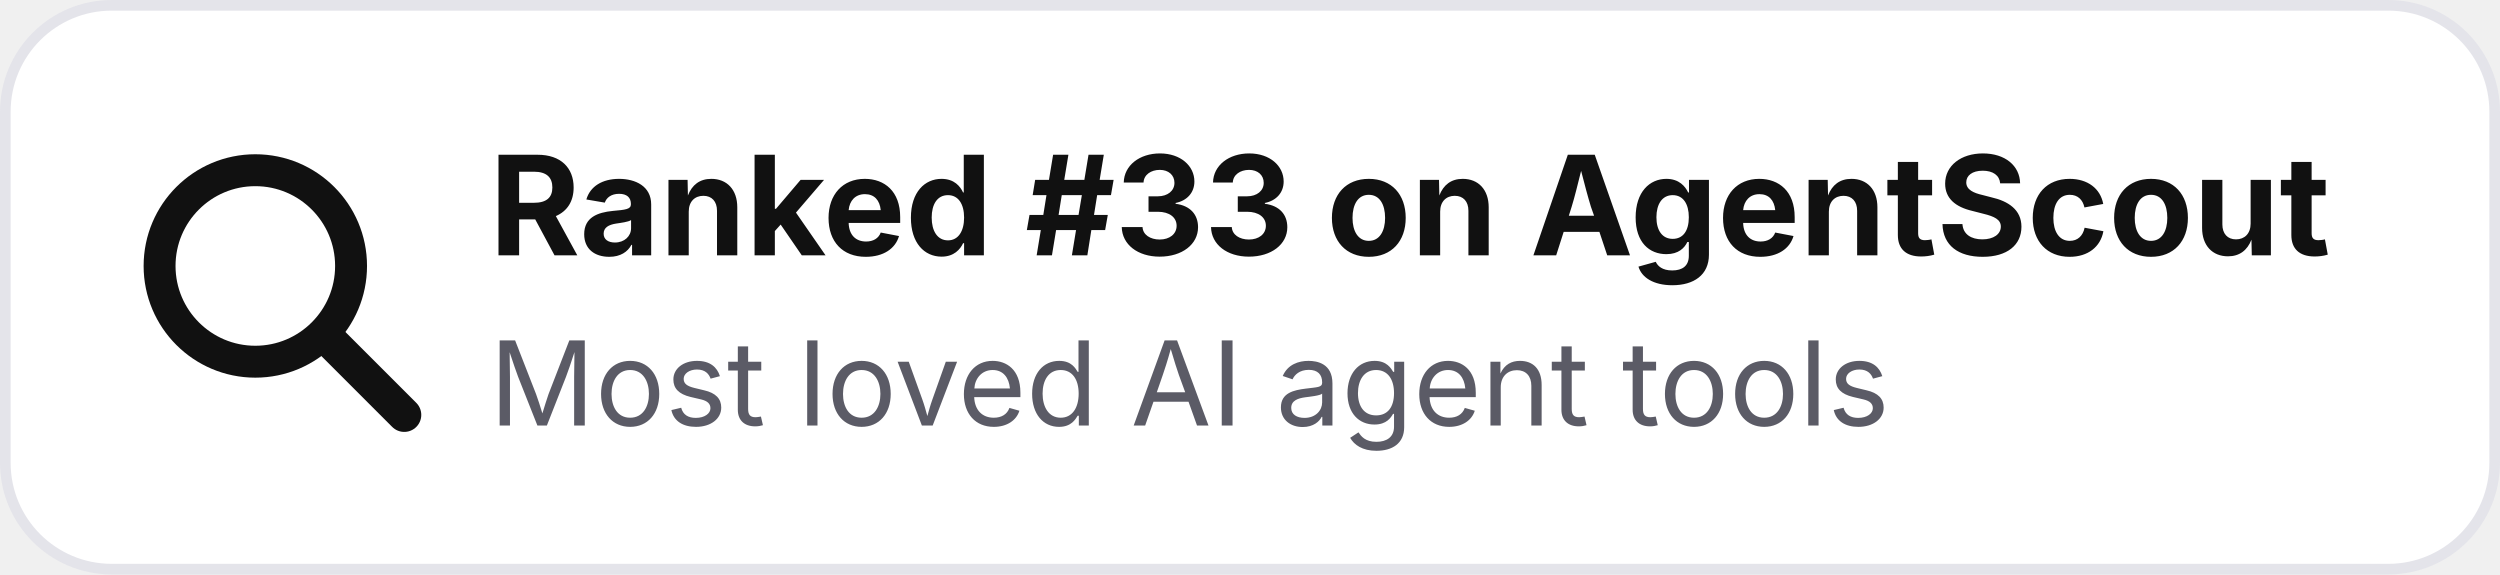
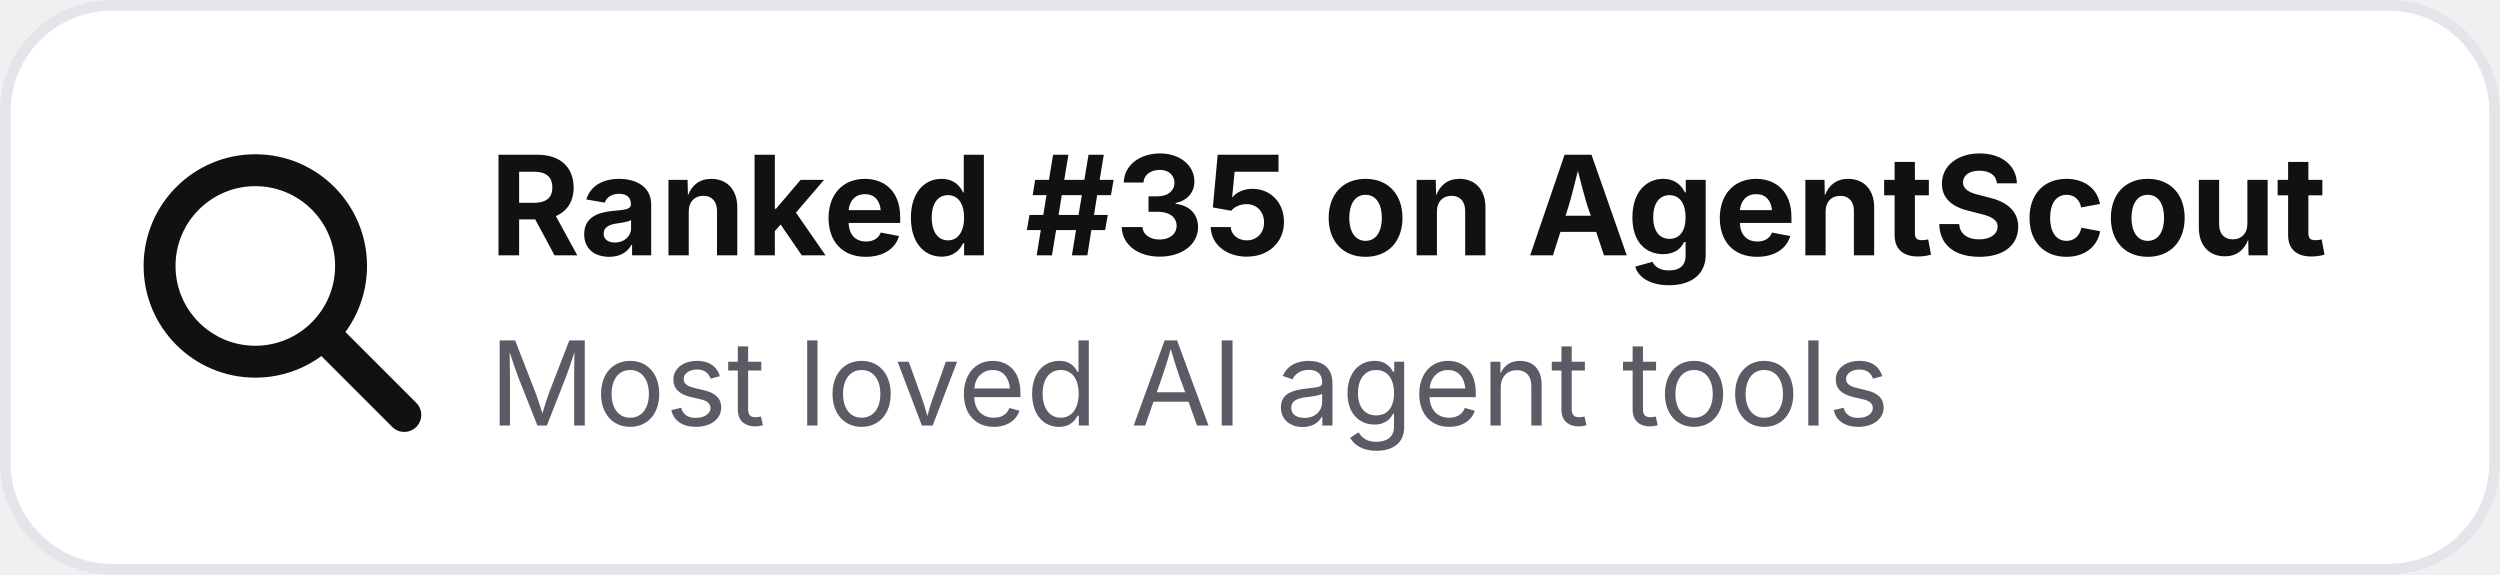
- <svg xmlns="http://www.w3.org/2000/svg" width="235" height="54" viewBox="0 0 235 54" role="img" aria-label="Ranked #33 on AgentScout">
+ <svg xmlns="http://www.w3.org/2000/svg" width="235" height="54" viewBox="0 0 235 54" role="img" aria-label="Ranked #35 on AgentScout">
  <rect x=".5" y=".5" width="234" height="53" rx="10" fill="#ffffff" stroke="#e4e4ea" />
  <circle cx="24" cy="25" r="9" fill="none" stroke="#111111" stroke-width="3" />
  <path d="M31 32l7 7" stroke="#111111" stroke-width="3.2" stroke-linecap="round" />
-   <text x="46" y="24" font-family="Inter,Segoe UI,Arial,sans-serif" font-size="13" font-weight="700" fill="#111111">Ranked #33 on AgentScout</text>
+   <text x="46" y="24" font-family="Inter,Segoe UI,Arial,sans-serif" font-size="13" font-weight="700" fill="#111111">Ranked #35 on AgentScout</text>
  <text x="46" y="40" font-family="Inter,Segoe UI,Arial,sans-serif" font-size="11" fill="#5b5b66">Most loved AI agent tools</text>
</svg>
